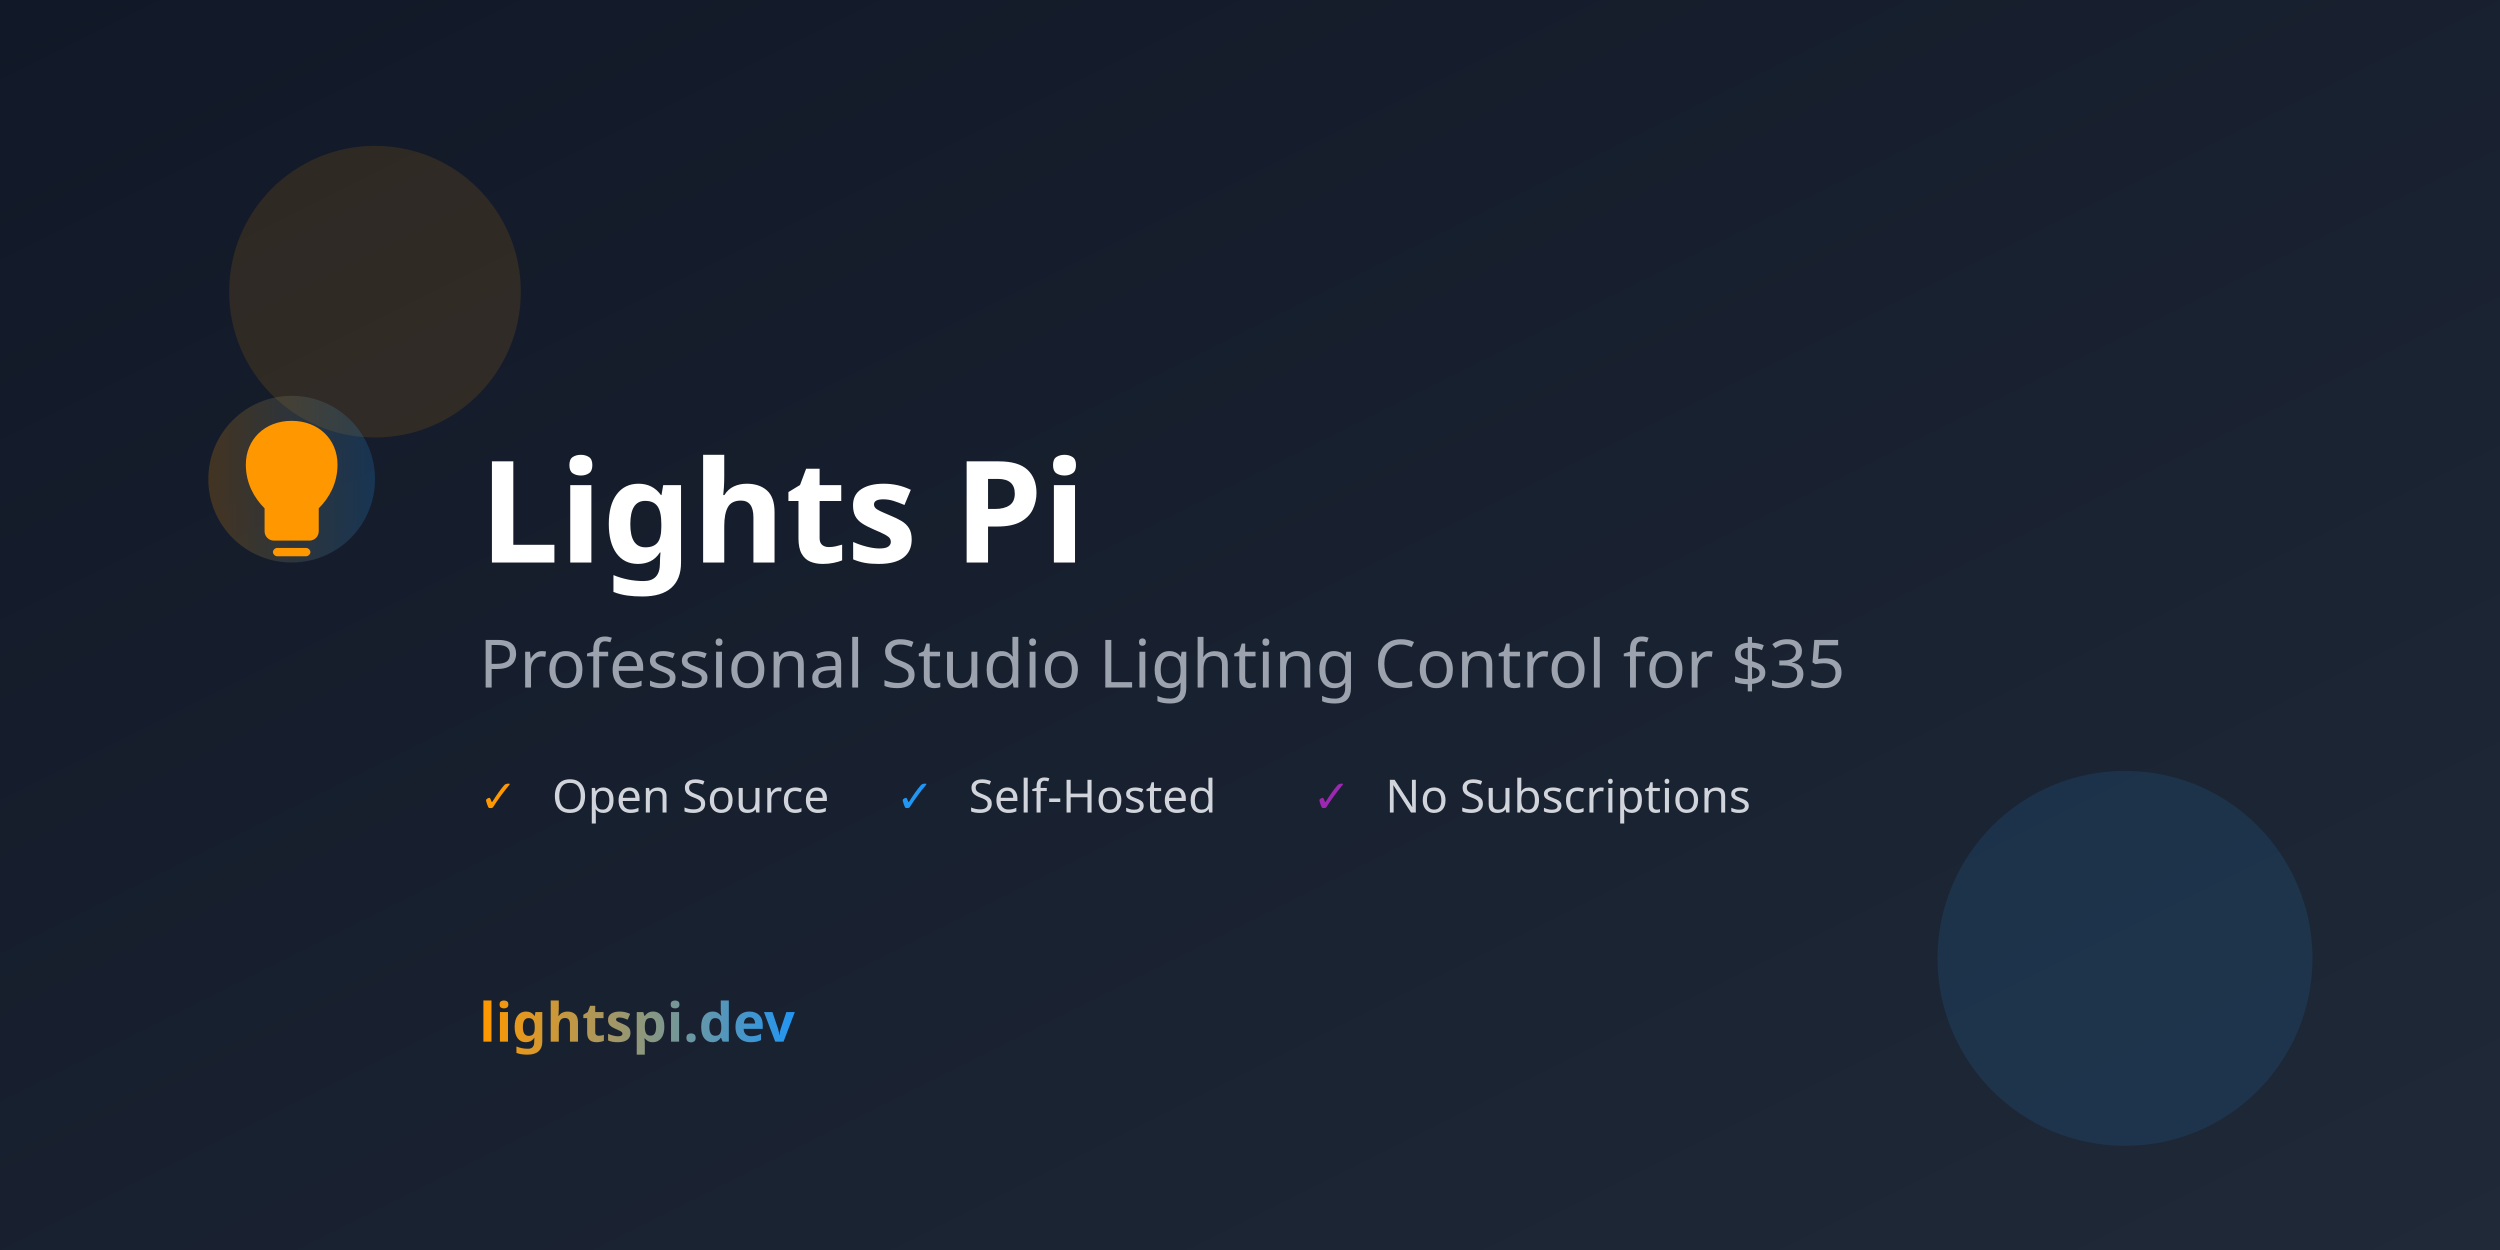
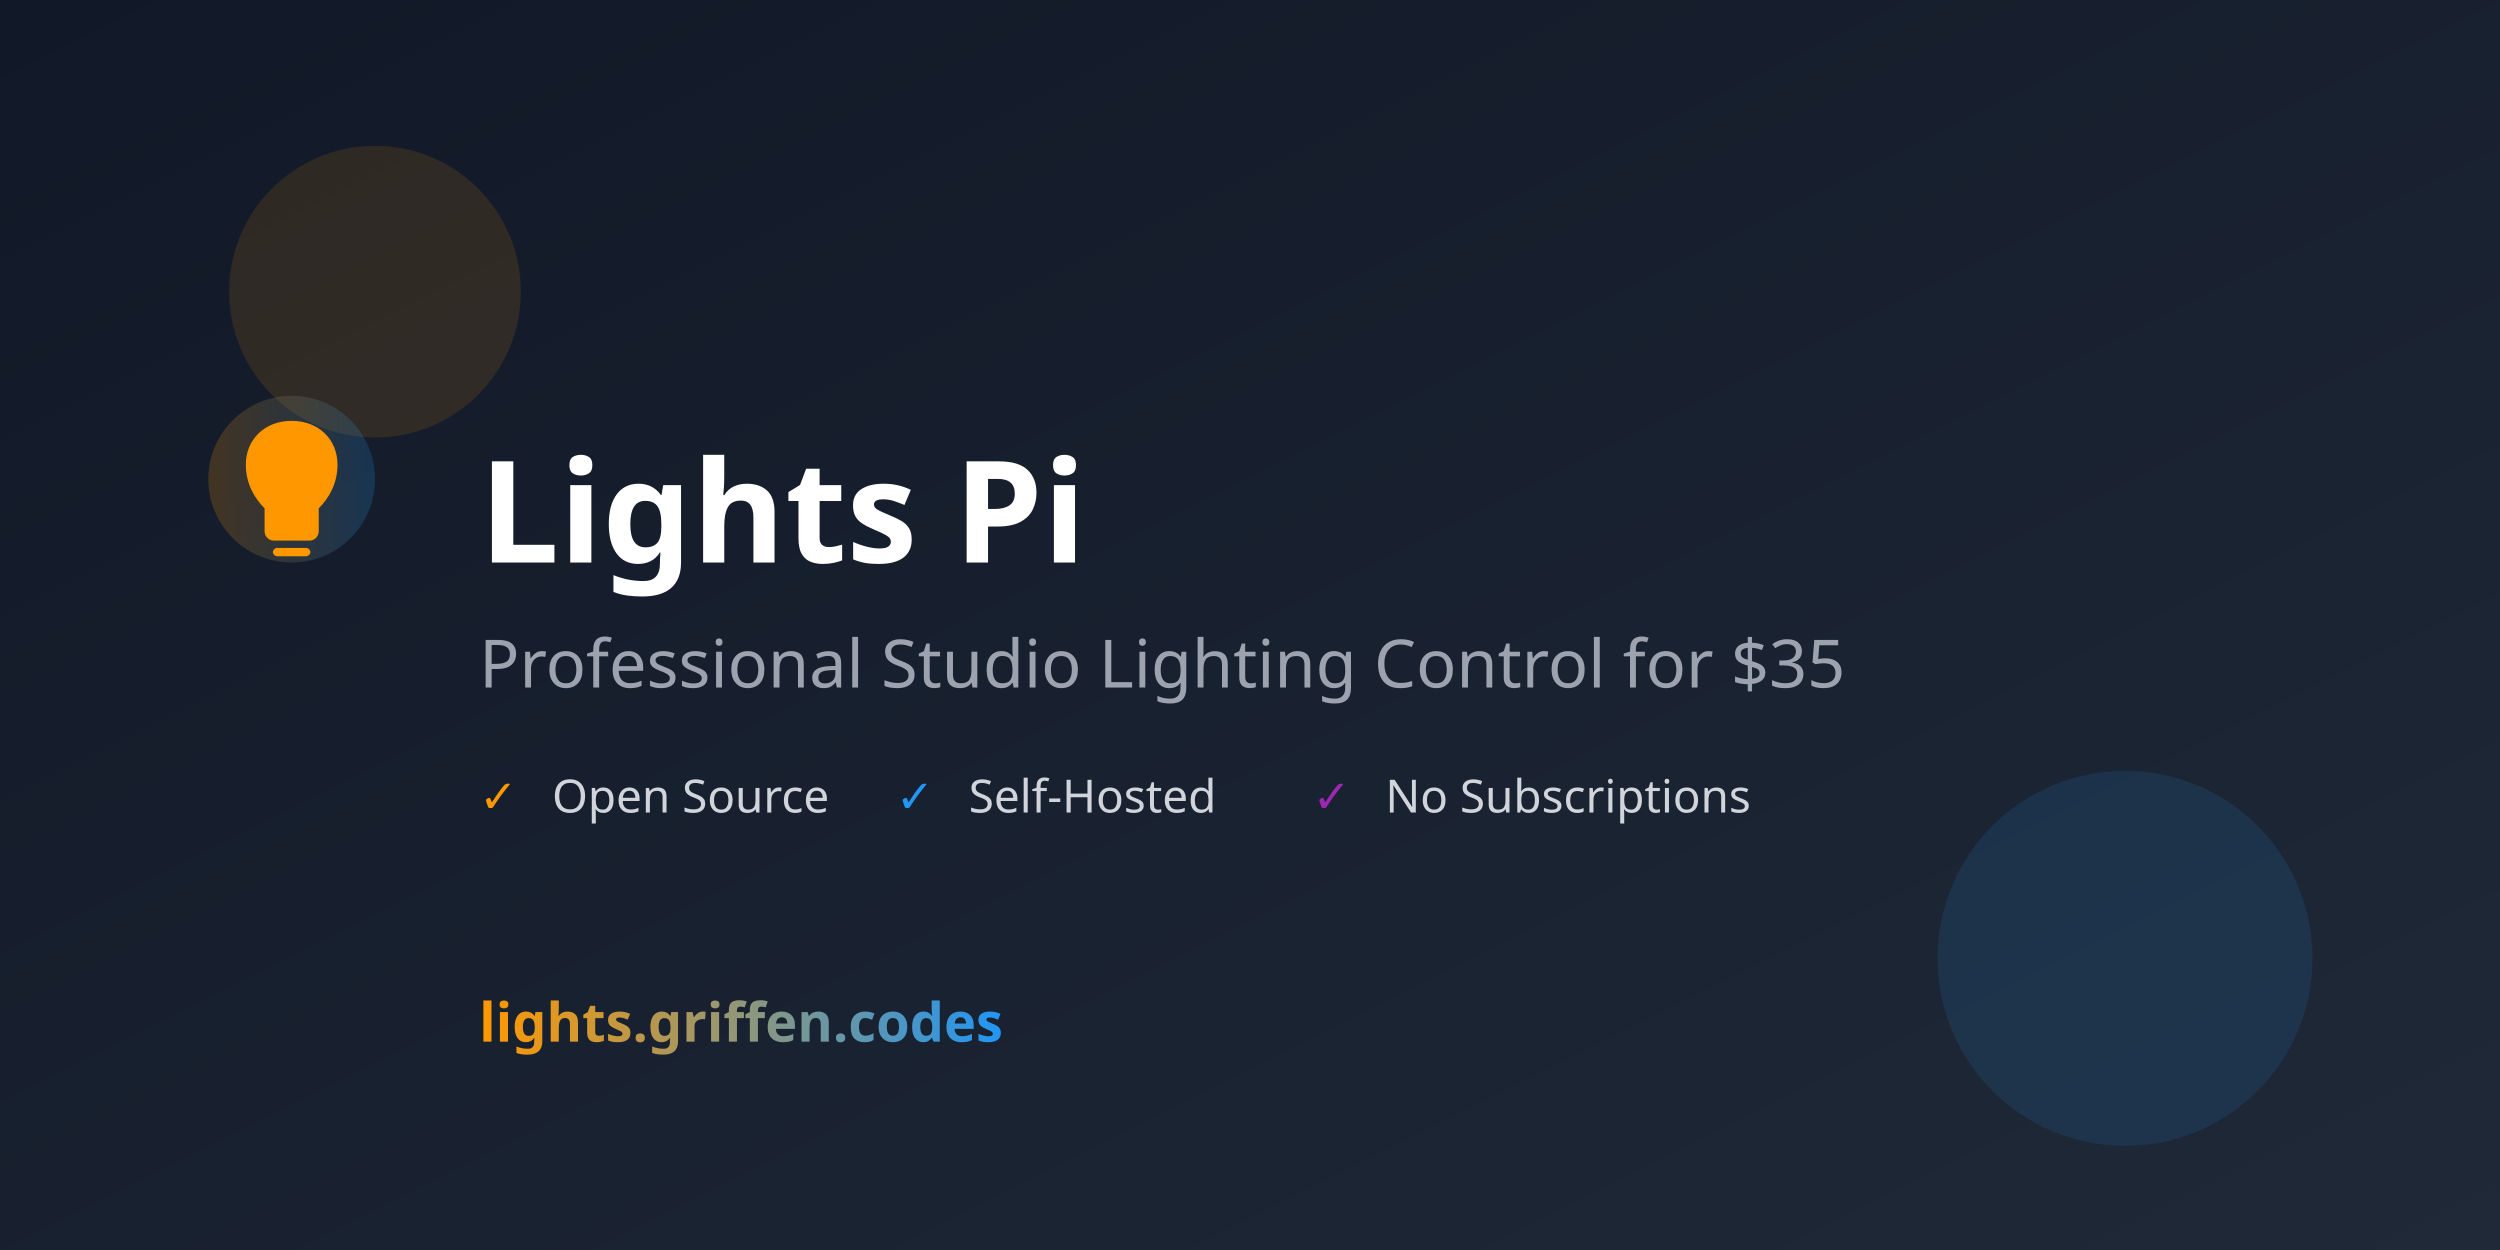
<svg xmlns="http://www.w3.org/2000/svg" width="1200" height="600" viewBox="0 0 1200 600">
  <defs>
    <linearGradient id="bg" x1="0%" y1="0%" x2="100%" y2="100%">
      <stop offset="0%" style="stop-color:#111827;stop-opacity:1" />
      <stop offset="100%" style="stop-color:#1f2937;stop-opacity:1" />
    </linearGradient>
    <linearGradient id="accent" x1="0%" y1="0%" x2="100%" y2="0%">
      <stop offset="0%" style="stop-color:#FF9800;stop-opacity:1" />
      <stop offset="100%" style="stop-color:#2196F3;stop-opacity:1" />
    </linearGradient>
  </defs>
  <rect width="1200" height="600" fill="url(#bg)" />
  <circle cx="180" cy="140" r="70" fill="#FF9800" opacity="0.12" />
  <circle cx="1020" cy="460" r="90" fill="#2196F3" opacity="0.12" />
  <g transform="translate(90, 180)">
    <circle cx="50" cy="50" r="40" fill="url(#accent)" opacity="0.2" />
    <path d="M50 22 C37 22 28 31 28 43 C28 52 32 59 37 64 L37 75 C37 77.5 39 79.5 41.5 79.5 L58.5 79.5 C61 79.5 63 77.5 63 75 L63 64 C68 59 72 52 72 43 C72 31 63 22 50 22 Z M43 83 L57 83 C58 83 59 84 59 85 C59 86 58 87 57 87 L43 87 C42 87 41 86 41 85 C41 84 42 83 43 83 Z" fill="#FF9800" />
  </g>
  <text x="230" y="270" font-family="system-ui, sans-serif" font-size="68" font-weight="bold" fill="white">
    Lights Pi
  </text>
  <text x="230" y="330" font-family="system-ui, sans-serif" font-size="32" fill="#9CA3AF">
    Professional Studio Lighting Control for $35
  </text>
  <g transform="translate(230, 390)">
    <text y="0" font-family="system-ui, sans-serif" font-size="22" fill="#FF9800">✓</text>
    <text x="35" y="0" font-family="system-ui, sans-serif" font-size="22" fill="#D1D5DB">Open Source</text>
    <text x="200" y="0" font-family="system-ui, sans-serif" font-size="22" fill="#2196F3">✓</text>
    <text x="235" y="0" font-family="system-ui, sans-serif" font-size="22" fill="#D1D5DB">Self-Hosted</text>
    <text x="400" y="0" font-family="system-ui, sans-serif" font-size="22" fill="#9C27B0">✓</text>
    <text x="435" y="0" font-family="system-ui, sans-serif" font-size="22" fill="#D1D5DB">No Subscriptions</text>
  </g>
  <text x="230" y="500" font-family="system-ui, sans-serif" font-size="26" fill="url(#accent)" font-weight="600">
-     lightspi.dev
+     lights.griffen.codes
  </text>
</svg>
